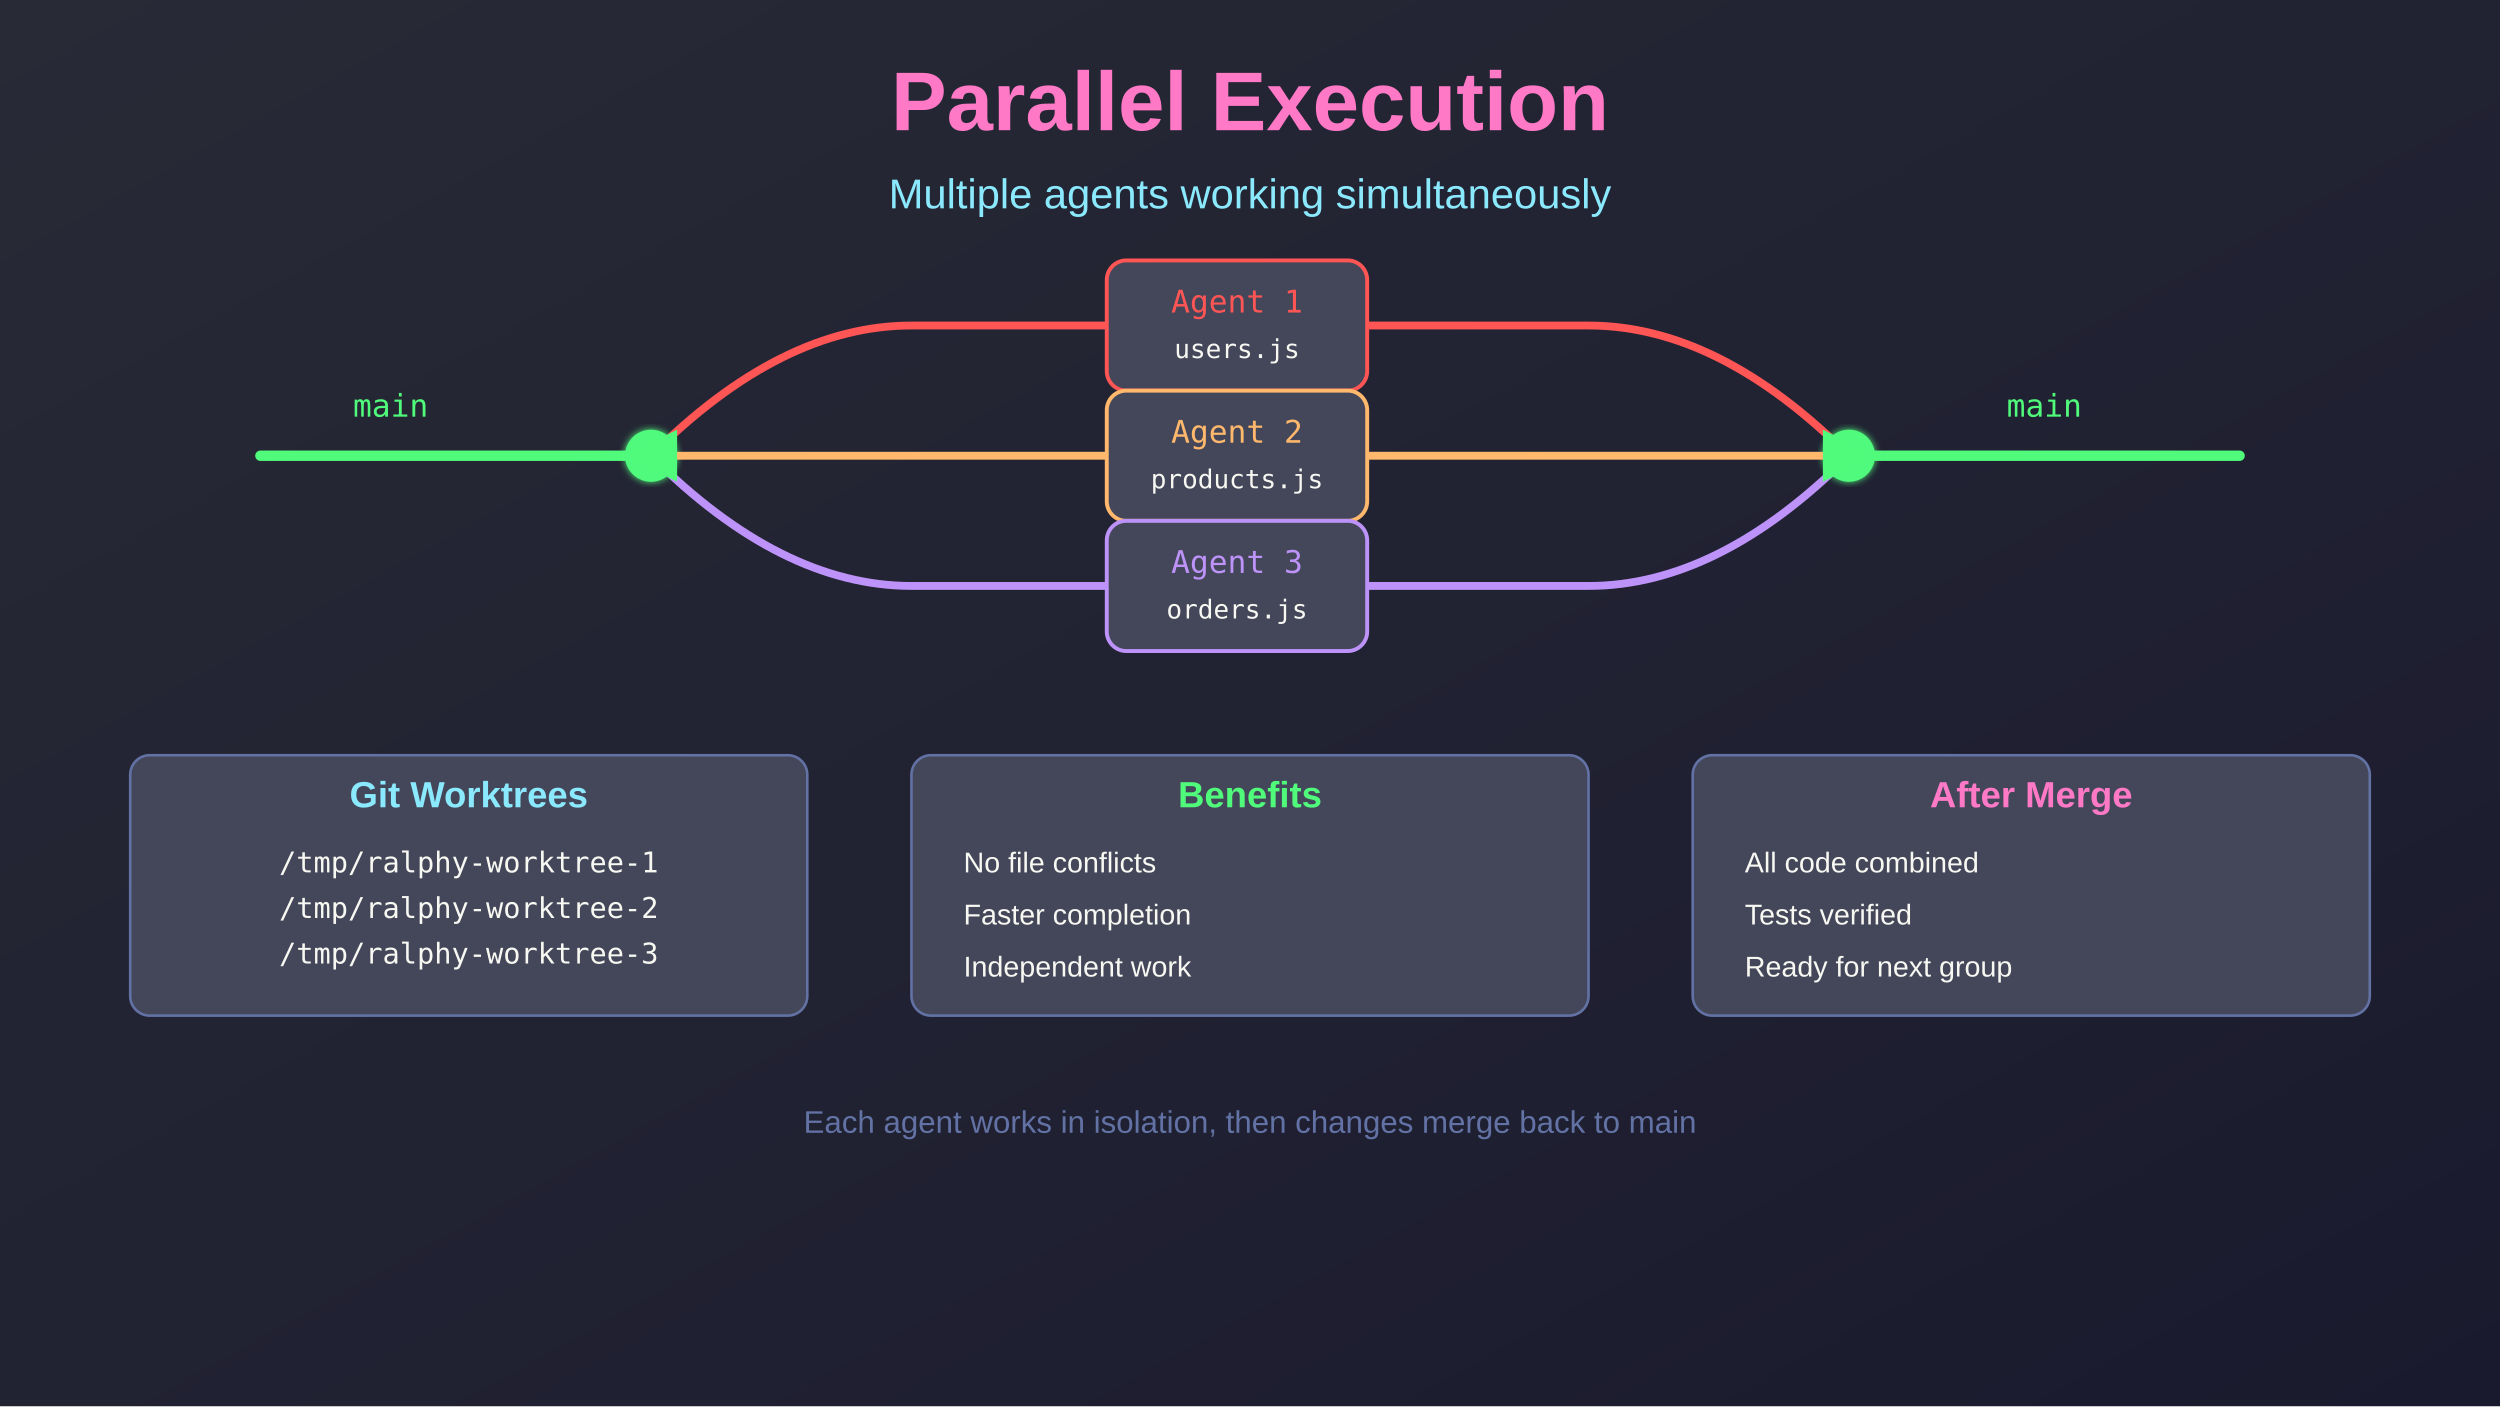
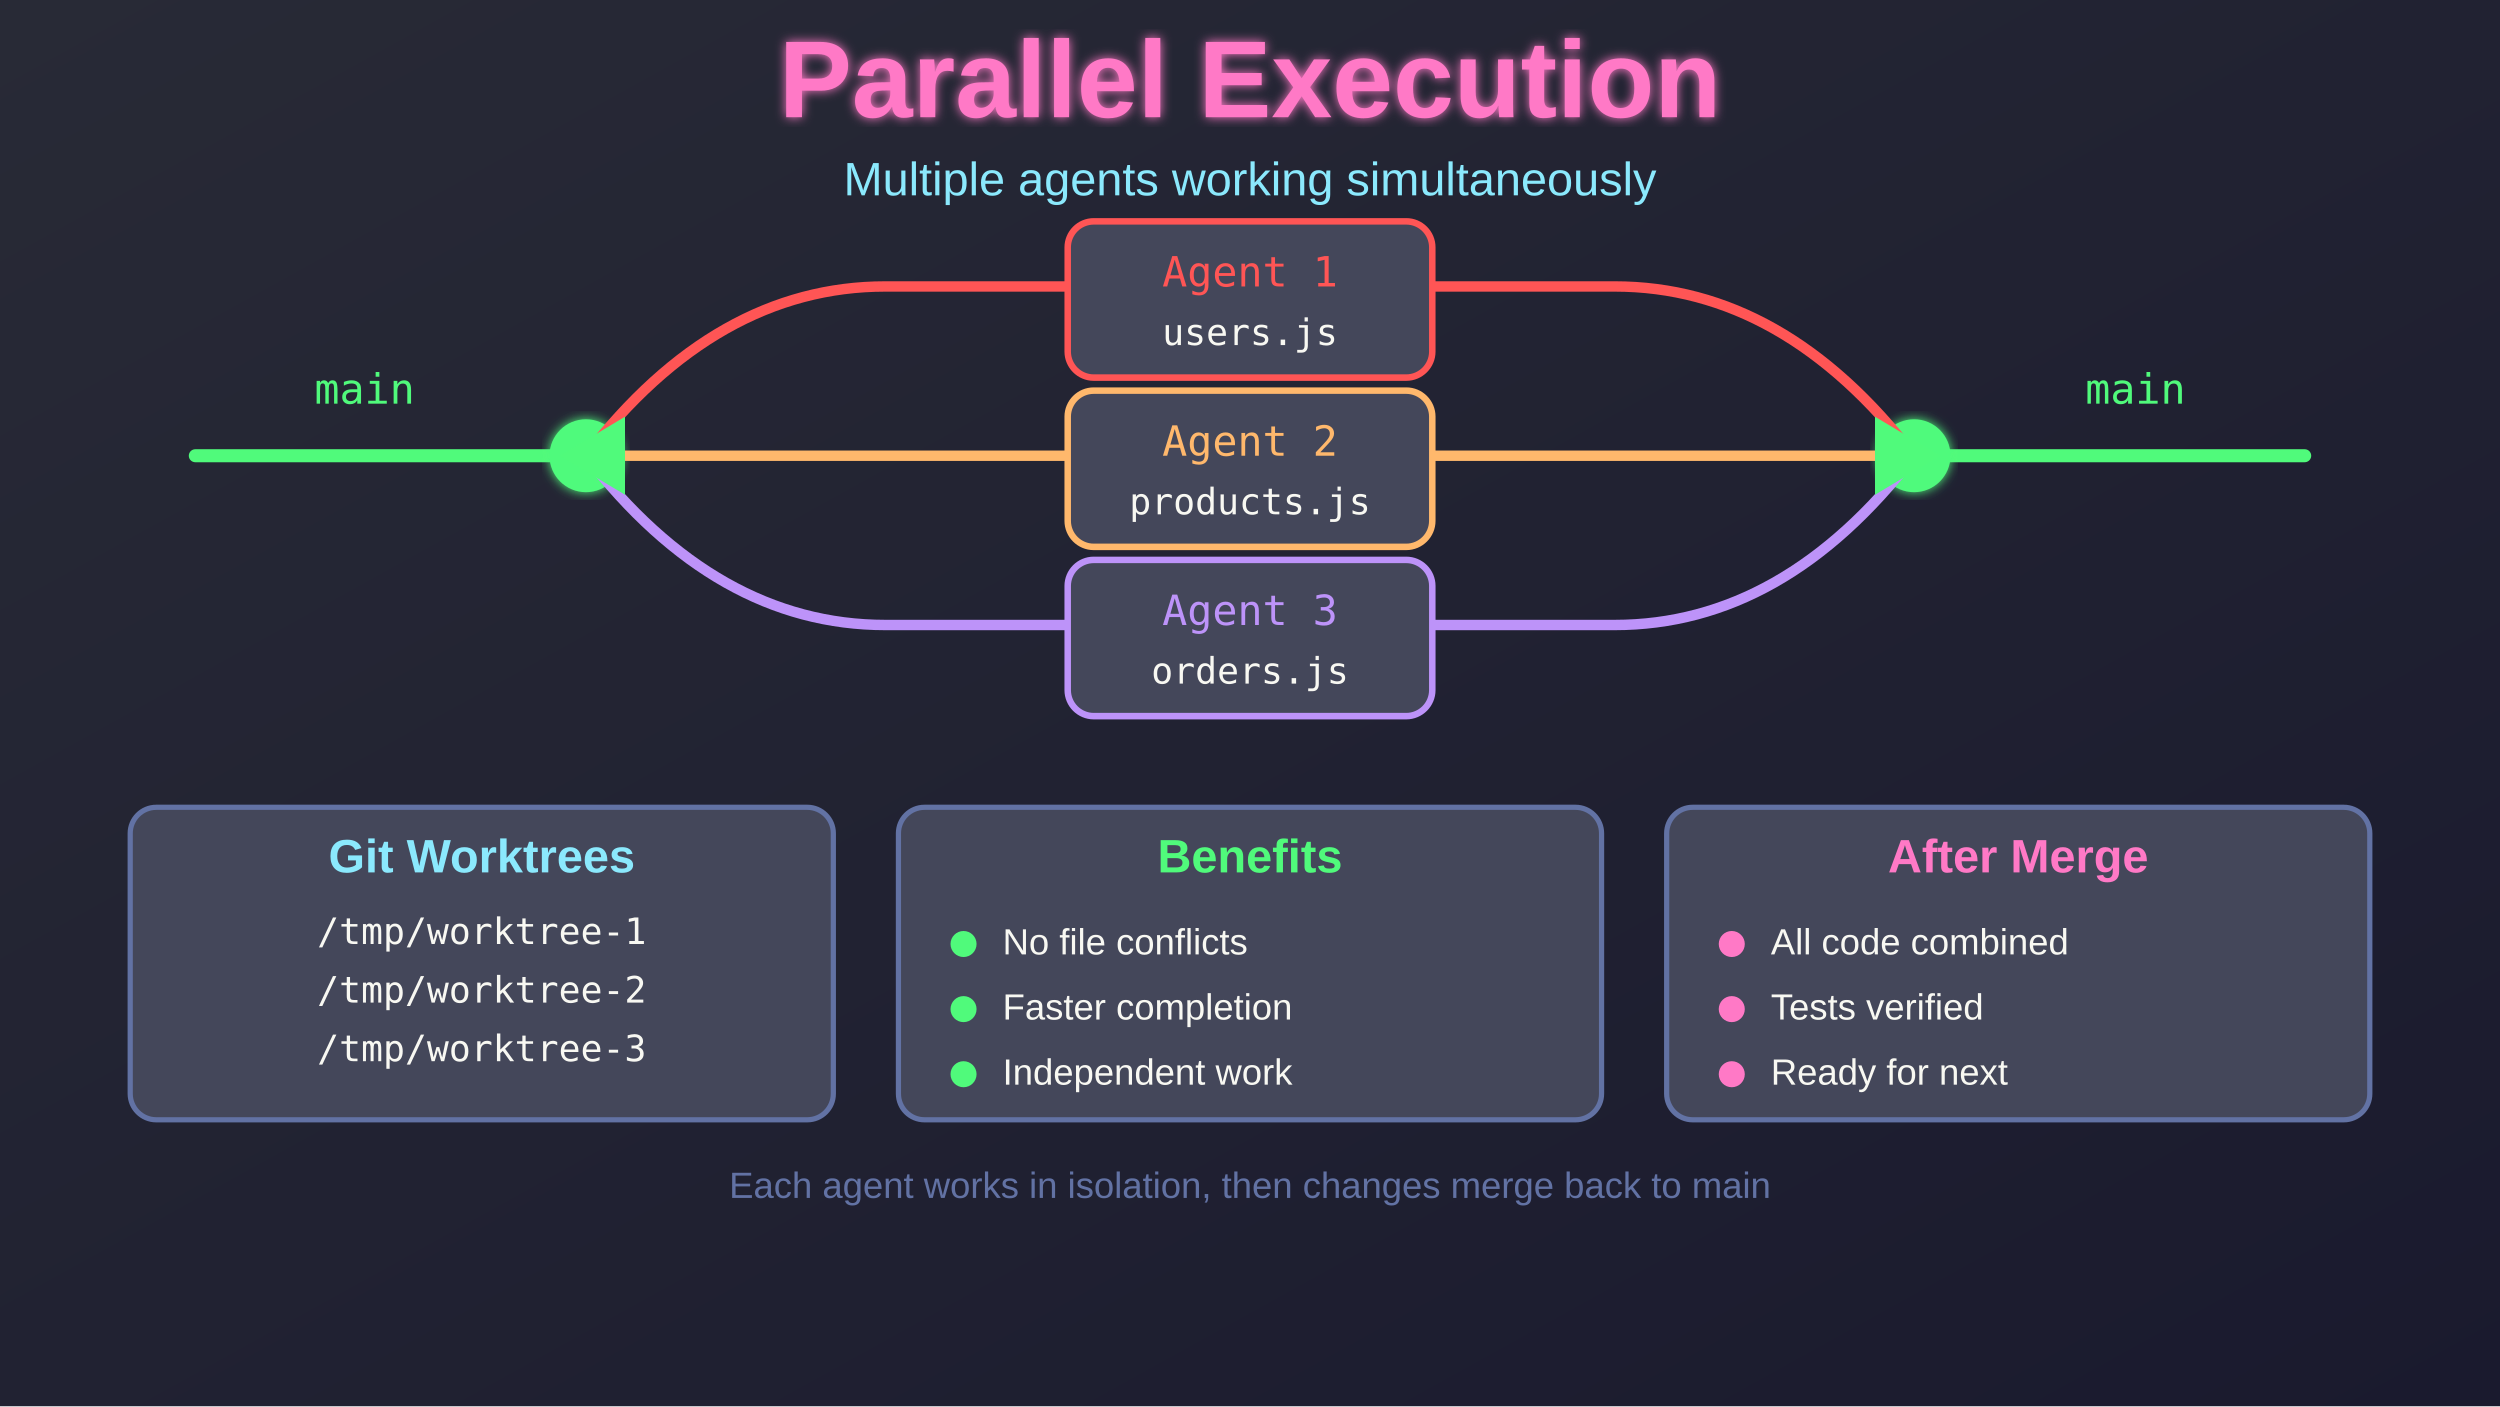
<svg xmlns="http://www.w3.org/2000/svg" viewBox="0 0 1920 1080">
  <defs>
    <linearGradient id="bg" x1="0%" y1="0%" x2="100%" y2="100%">
      <stop offset="0%" style="stop-color:#282a36" />
      <stop offset="100%" style="stop-color:#1a1a2e" />
    </linearGradient>
    <filter id="glow">
-       <feGaussianBlur stdDeviation="3" result="coloredBlur" />
+       <feGaussianBlur stdDeviation="4" result="coloredBlur" />
      <feMerge>
        <feMergeNode in="coloredBlur" />
        <feMergeNode in="SourceGraphic" />
      </feMerge>
    </filter>
  </defs>
  <rect width="1920" height="1080" fill="url(#bg)" />
-   <text x="960" y="100" font-family="Arial, sans-serif" font-size="64" font-weight="bold" fill="#ff79c6" text-anchor="middle">Parallel Execution</text>
-   <text x="960" y="160" font-family="Arial, sans-serif" font-size="32" fill="#8be9fd" text-anchor="middle">Multiple agents working simultaneously</text>
-   <line x1="200" y1="350" x2="500" y2="350" stroke="#50fa7b" stroke-width="8" stroke-linecap="round" />
-   <line x1="1420" y1="350" x2="1720" y2="350" stroke="#50fa7b" stroke-width="8" stroke-linecap="round" />
-   <circle cx="500" cy="350" r="20" fill="#50fa7b" filter="url(#glow)" />
-   <circle cx="1420" cy="350" r="20" fill="#50fa7b" filter="url(#glow)" />
-   <path d="M 500 350 Q 600 250, 700 250 L 1220 250 Q 1320 250, 1420 350" stroke="#ff5555" stroke-width="6" fill="none" stroke-linecap="round" />
-   <rect x="850" y="200" width="200" height="100" rx="15" fill="#44475a" stroke="#ff5555" stroke-width="3" />
-   <text x="950" y="240" font-family="monospace" font-size="24" fill="#ff5555" text-anchor="middle">Agent 1</text>
-   <text x="950" y="275" font-family="monospace" font-size="20" fill="#f8f8f2" text-anchor="middle">users.js</text>
-   <path d="M 500 350 L 700 350 L 1220 350 L 1420 350" stroke="#ffb86c" stroke-width="6" fill="none" stroke-linecap="round" />
-   <rect x="850" y="300" width="200" height="100" rx="15" fill="#44475a" stroke="#ffb86c" stroke-width="3" />
-   <text x="950" y="340" font-family="monospace" font-size="24" fill="#ffb86c" text-anchor="middle">Agent 2</text>
-   <text x="950" y="375" font-family="monospace" font-size="20" fill="#f8f8f2" text-anchor="middle">products.js</text>
-   <path d="M 500 350 Q 600 450, 700 450 L 1220 450 Q 1320 450, 1420 350" stroke="#bd93f9" stroke-width="6" fill="none" stroke-linecap="round" />
-   <rect x="850" y="400" width="200" height="100" rx="15" fill="#44475a" stroke="#bd93f9" stroke-width="3" />
-   <text x="950" y="440" font-family="monospace" font-size="24" fill="#bd93f9" text-anchor="middle">Agent 3</text>
-   <text x="950" y="475" font-family="monospace" font-size="20" fill="#f8f8f2" text-anchor="middle">orders.js</text>
-   <text x="300" y="320" font-family="monospace" font-size="24" fill="#50fa7b" text-anchor="middle">main</text>
-   <text x="1570" y="320" font-family="monospace" font-size="24" fill="#50fa7b" text-anchor="middle">main</text>
-   <g transform="translate(100, 580)">
-     <rect x="0" y="0" width="520" height="200" rx="15" fill="#44475a" stroke="#6272a4" stroke-width="2" />
-     <text x="260" y="40" font-family="Arial, sans-serif" font-size="28" font-weight="bold" fill="#8be9fd" text-anchor="middle">Git Worktrees</text>
-     <text x="260" y="90" font-family="monospace" font-size="22" fill="#f8f8f2" text-anchor="middle">/tmp/ralphy-worktree-1</text>
-     <text x="260" y="125" font-family="monospace" font-size="22" fill="#f8f8f2" text-anchor="middle">/tmp/ralphy-worktree-2</text>
-     <text x="260" y="160" font-family="monospace" font-size="22" fill="#f8f8f2" text-anchor="middle">/tmp/ralphy-worktree-3</text>
+   <text x="960" y="90" font-family="Arial, sans-serif" font-size="84" font-weight="bold" fill="#ff79c6" text-anchor="middle" filter="url(#glow)">Parallel Execution</text>
+   <text x="960" y="150" font-family="Arial, sans-serif" font-size="36" fill="#8be9fd" text-anchor="middle">Multiple agents working simultaneously</text>
+   <line x1="150" y1="350" x2="450" y2="350" stroke="#50fa7b" stroke-width="10" stroke-linecap="round" />
+   <line x1="1470" y1="350" x2="1770" y2="350" stroke="#50fa7b" stroke-width="10" stroke-linecap="round" />
+   <circle cx="450" cy="350" r="28" fill="#50fa7b" filter="url(#glow)" />
+   <circle cx="1470" cy="350" r="28" fill="#50fa7b" filter="url(#glow)" />
+   <path d="M 450 350 Q 550 220, 680 220 L 1240 220 Q 1370 220, 1470 350" stroke="#ff5555" stroke-width="8" fill="none" stroke-linecap="round" />
+   <rect x="820" y="170" width="280" height="120" rx="20" fill="#44475a" stroke="#ff5555" stroke-width="5" />
+   <text x="960" y="220" font-family="monospace" font-size="32" fill="#ff5555" text-anchor="middle">Agent 1</text>
+   <text x="960" y="265" font-family="monospace" font-size="28" fill="#f8f8f2" text-anchor="middle">users.js</text>
+   <path d="M 450 350 L 680 350 L 1240 350 L 1470 350" stroke="#ffb86c" stroke-width="8" fill="none" stroke-linecap="round" />
+   <rect x="820" y="300" width="280" height="120" rx="20" fill="#44475a" stroke="#ffb86c" stroke-width="5" />
+   <text x="960" y="350" font-family="monospace" font-size="32" fill="#ffb86c" text-anchor="middle">Agent 2</text>
+   <text x="960" y="395" font-family="monospace" font-size="28" fill="#f8f8f2" text-anchor="middle">products.js</text>
+   <path d="M 450 350 Q 550 480, 680 480 L 1240 480 Q 1370 480, 1470 350" stroke="#bd93f9" stroke-width="8" fill="none" stroke-linecap="round" />
+   <rect x="820" y="430" width="280" height="120" rx="20" fill="#44475a" stroke="#bd93f9" stroke-width="5" />
+   <text x="960" y="480" font-family="monospace" font-size="32" fill="#bd93f9" text-anchor="middle">Agent 3</text>
+   <text x="960" y="525" font-family="monospace" font-size="28" fill="#f8f8f2" text-anchor="middle">orders.js</text>
+   <text x="280" y="310" font-family="monospace" font-size="32" fill="#50fa7b" text-anchor="middle">main</text>
+   <text x="1640" y="310" font-family="monospace" font-size="32" fill="#50fa7b" text-anchor="middle">main</text>
+   <polygon points="430,350 480,320 480,380" fill="#50fa7b" />
+   <polygon points="1490,350 1440,320 1440,380" fill="#50fa7b" />
+   <g transform="translate(100, 620)">
+     <rect x="0" y="0" width="540" height="240" rx="20" fill="#44475a" stroke="#6272a4" stroke-width="4" />
+     <text x="270" y="50" font-family="Arial, sans-serif" font-size="36" font-weight="bold" fill="#8be9fd" text-anchor="middle">Git Worktrees</text>
+     <text x="270" y="105" font-family="monospace" font-size="28" fill="#f8f8f2" text-anchor="middle">/tmp/worktree-1</text>
+     <text x="270" y="150" font-family="monospace" font-size="28" fill="#f8f8f2" text-anchor="middle">/tmp/worktree-2</text>
+     <text x="270" y="195" font-family="monospace" font-size="28" fill="#f8f8f2" text-anchor="middle">/tmp/worktree-3</text>
  </g>
-   <g transform="translate(700, 580)">
-     <rect x="0" y="0" width="520" height="200" rx="15" fill="#44475a" stroke="#6272a4" stroke-width="2" />
-     <text x="260" y="40" font-family="Arial, sans-serif" font-size="28" font-weight="bold" fill="#50fa7b" text-anchor="middle">Benefits</text>
-     <text x="40" y="90" font-family="Arial, sans-serif" font-size="22" fill="#f8f8f2">No file conflicts</text>
-     <text x="40" y="130" font-family="Arial, sans-serif" font-size="22" fill="#f8f8f2">Faster completion</text>
-     <text x="40" y="170" font-family="Arial, sans-serif" font-size="22" fill="#f8f8f2">Independent work</text>
+   <g transform="translate(690, 620)">
+     <rect x="0" y="0" width="540" height="240" rx="20" fill="#44475a" stroke="#6272a4" stroke-width="4" />
+     <text x="270" y="50" font-family="Arial, sans-serif" font-size="36" font-weight="bold" fill="#50fa7b" text-anchor="middle">Benefits</text>
+     <circle cx="50" cy="105" r="10" fill="#50fa7b" />
+     <text x="80" y="113" font-family="Arial, sans-serif" font-size="28" fill="#f8f8f2">No file conflicts</text>
+     <circle cx="50" cy="155" r="10" fill="#50fa7b" />
+     <text x="80" y="163" font-family="Arial, sans-serif" font-size="28" fill="#f8f8f2">Faster completion</text>
+     <circle cx="50" cy="205" r="10" fill="#50fa7b" />
+     <text x="80" y="213" font-family="Arial, sans-serif" font-size="28" fill="#f8f8f2">Independent work</text>
  </g>
-   <g transform="translate(1300, 580)">
-     <rect x="0" y="0" width="520" height="200" rx="15" fill="#44475a" stroke="#6272a4" stroke-width="2" />
-     <text x="260" y="40" font-family="Arial, sans-serif" font-size="28" font-weight="bold" fill="#ff79c6" text-anchor="middle">After Merge</text>
-     <text x="40" y="90" font-family="Arial, sans-serif" font-size="22" fill="#f8f8f2">All code combined</text>
-     <text x="40" y="130" font-family="Arial, sans-serif" font-size="22" fill="#f8f8f2">Tests verified</text>
-     <text x="40" y="170" font-family="Arial, sans-serif" font-size="22" fill="#f8f8f2">Ready for next group</text>
+   <g transform="translate(1280, 620)">
+     <rect x="0" y="0" width="540" height="240" rx="20" fill="#44475a" stroke="#6272a4" stroke-width="4" />
+     <text x="270" y="50" font-family="Arial, sans-serif" font-size="36" font-weight="bold" fill="#ff79c6" text-anchor="middle">After Merge</text>
+     <circle cx="50" cy="105" r="10" fill="#ff79c6" />
+     <text x="80" y="113" font-family="Arial, sans-serif" font-size="28" fill="#f8f8f2">All code combined</text>
+     <circle cx="50" cy="155" r="10" fill="#ff79c6" />
+     <text x="80" y="163" font-family="Arial, sans-serif" font-size="28" fill="#f8f8f2">Tests verified</text>
+     <circle cx="50" cy="205" r="10" fill="#ff79c6" />
+     <text x="80" y="213" font-family="Arial, sans-serif" font-size="28" fill="#f8f8f2">Ready for next</text>
  </g>
-   <polygon points="480,350 520,330 520,370" fill="#50fa7b" />
-   <polygon points="1440,350 1400,330 1400,370" fill="#50fa7b" />
-   <text x="960" y="870" font-family="Arial, sans-serif" font-size="24" fill="#6272a4" text-anchor="middle">Each agent works in isolation, then changes merge back to main</text>
+   <text x="960" y="920" font-family="Arial, sans-serif" font-size="28" fill="#6272a4" text-anchor="middle">Each agent works in isolation, then changes merge back to main</text>
</svg>
